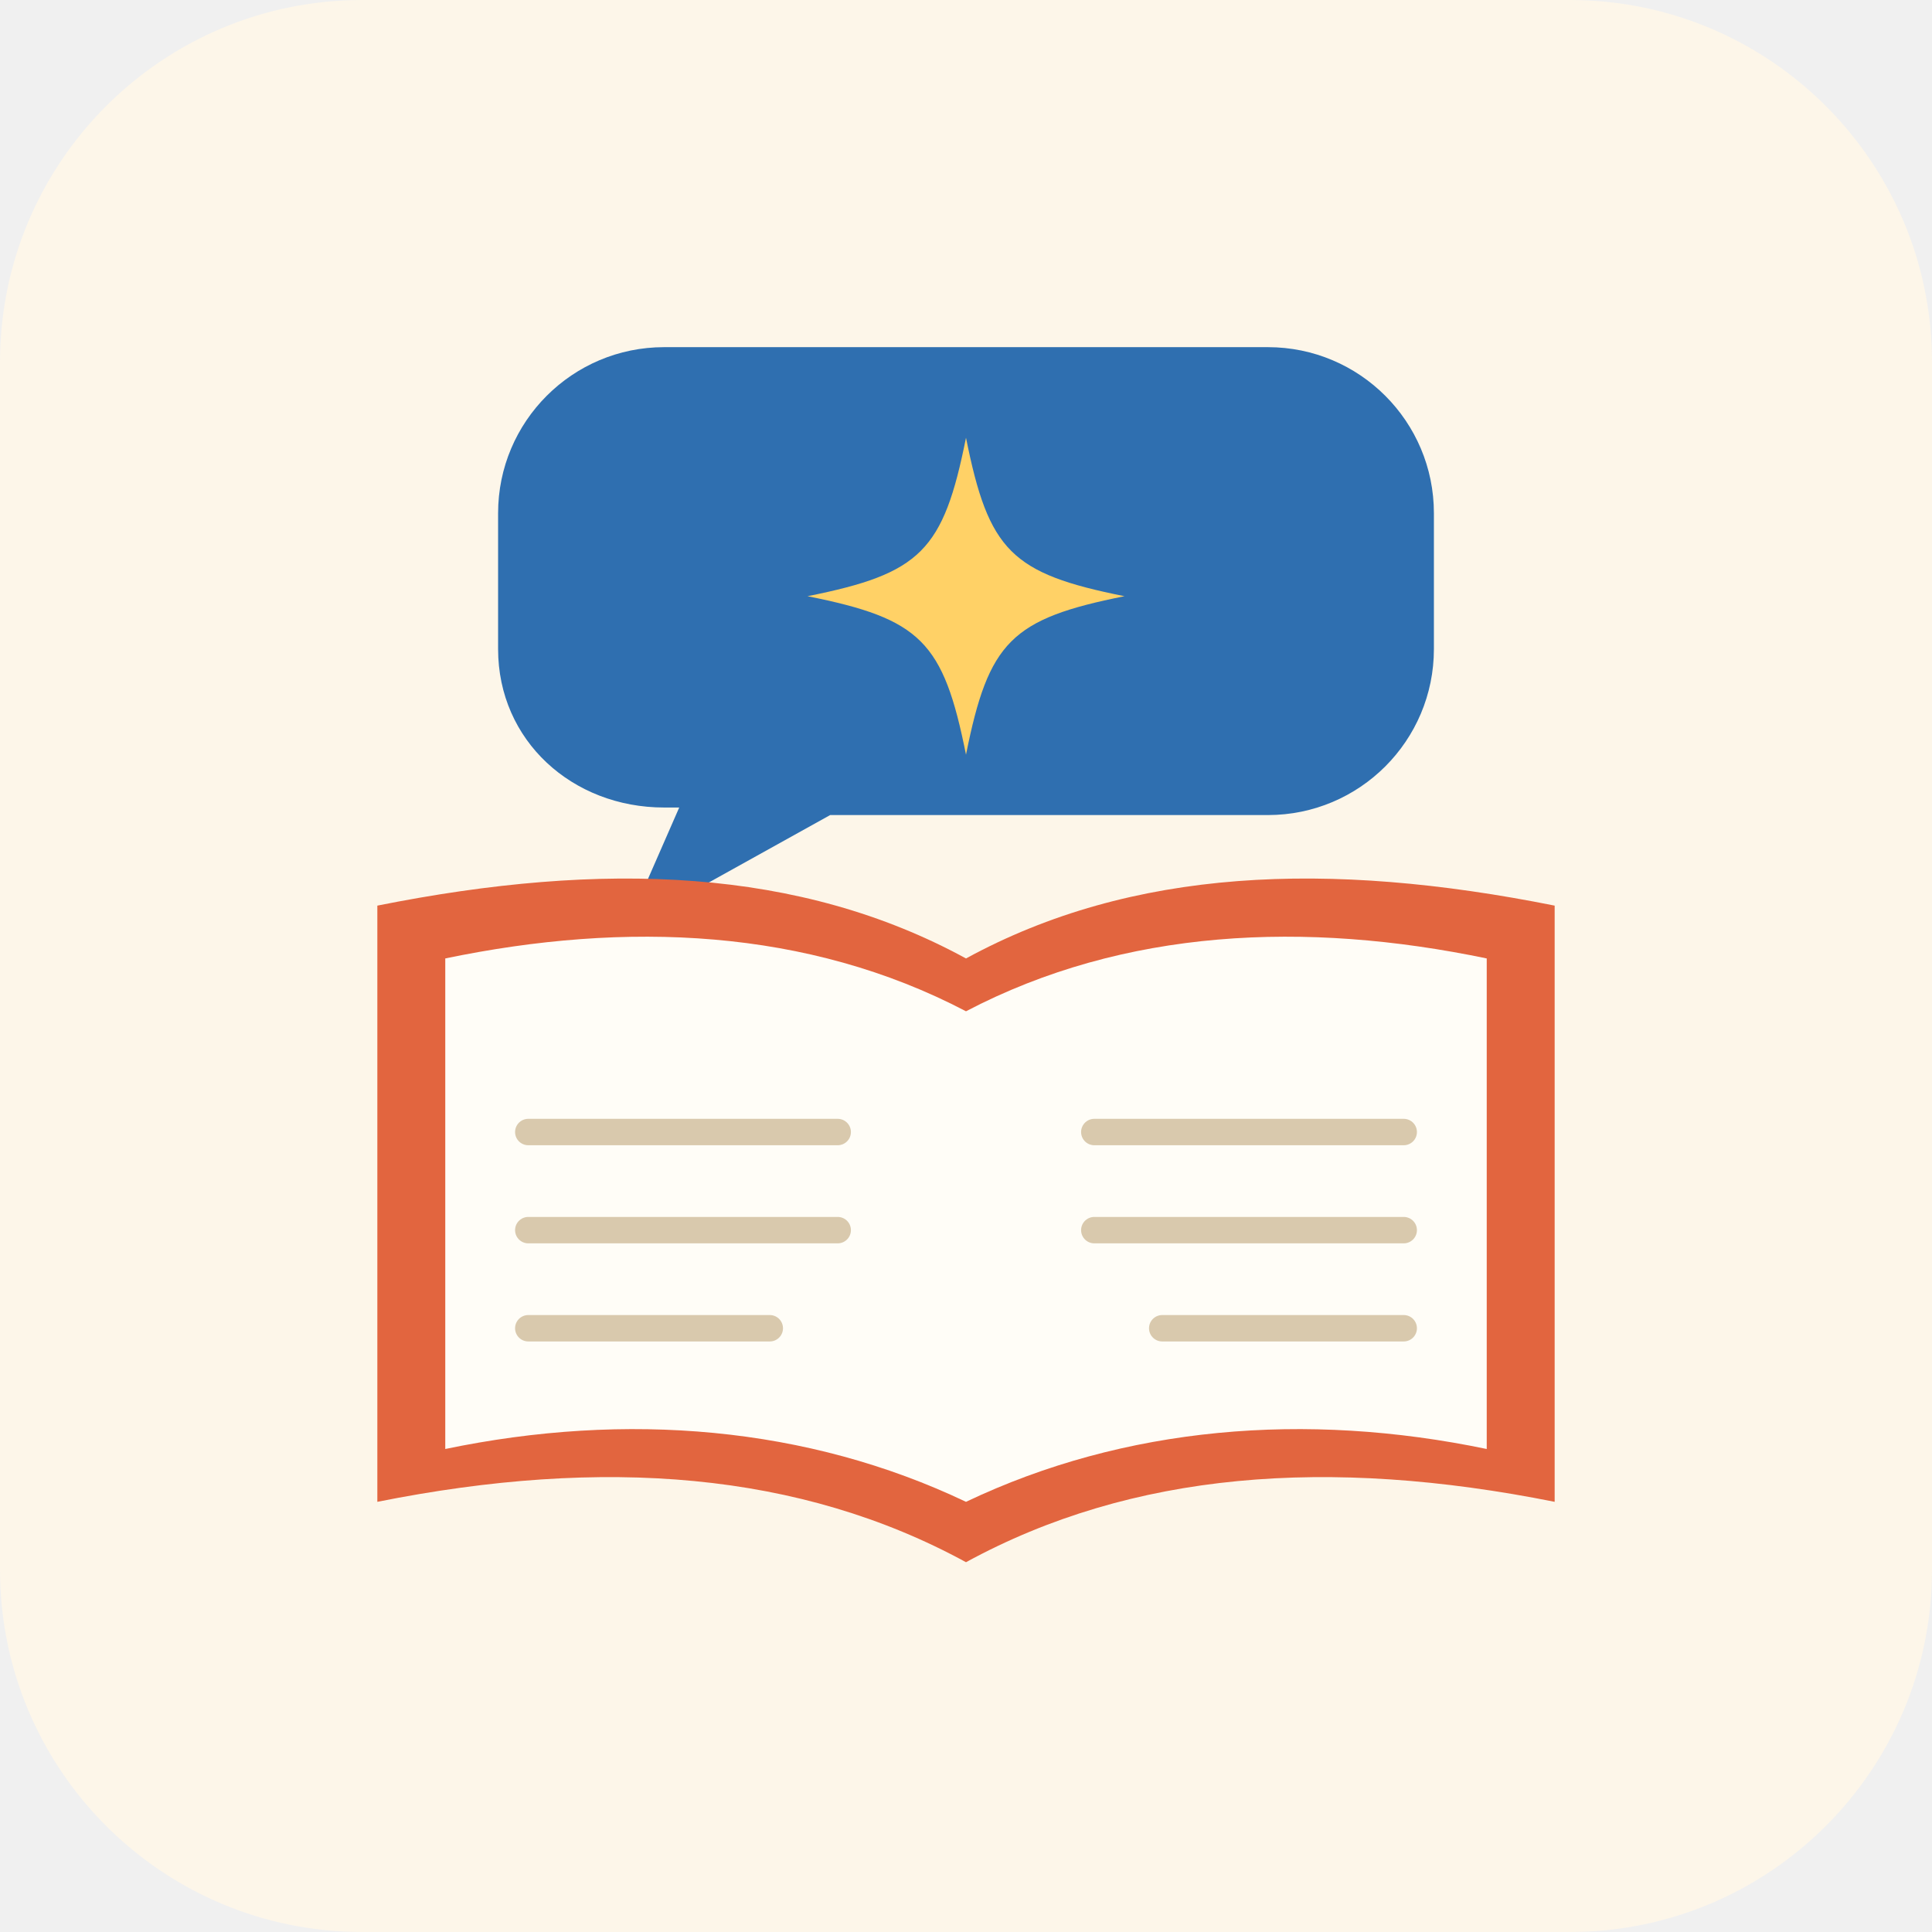
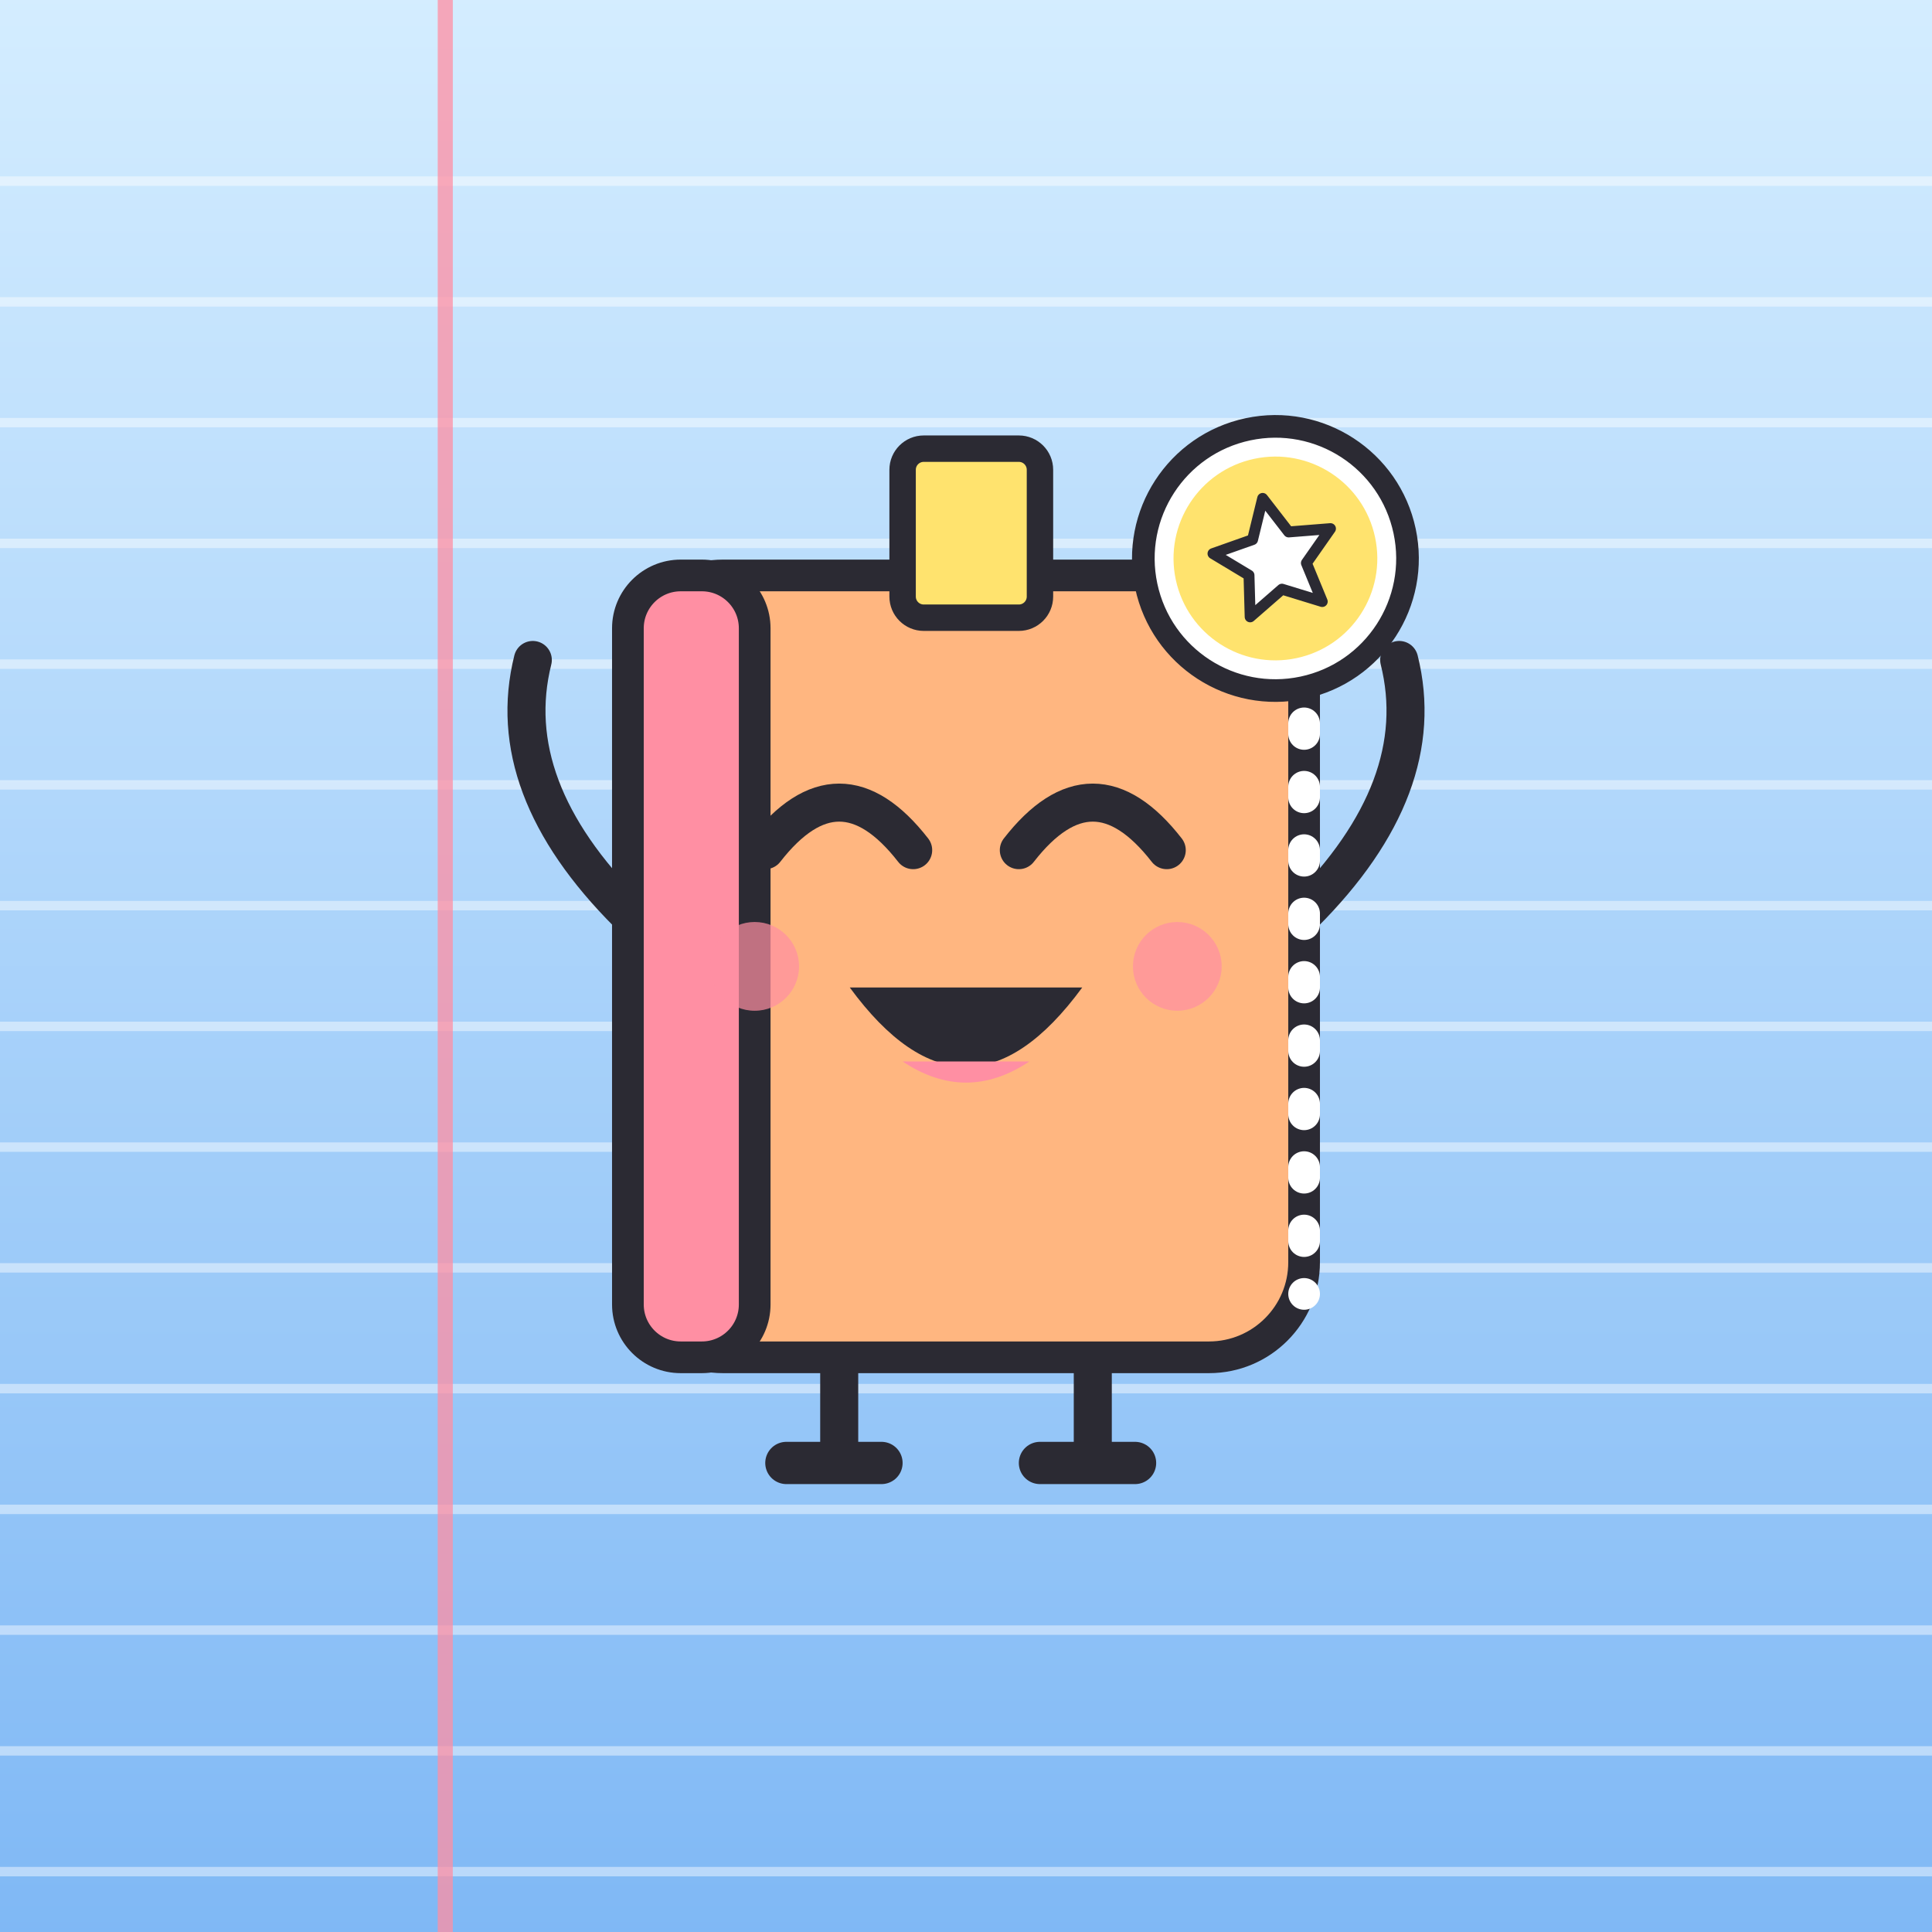
- <svg xmlns="http://www.w3.org/2000/svg" width="1024" height="1024" viewBox="0 0 512 512">
-   <rect width="512" height="512" rx="96" fill="#fdf6e9" />
-   <path d="M176 92H336C360.3 92 380 111.7 380 136V172C380 196.3 360.3 216 336 216H220L166 246L180 214H176C151.7 214 132 196.3 132 172V136C132 111.7 151.7 92 176 92Z" fill="#2f6fb0" />
-   <path d="M256 116C262 146 268 152 298 158C268 164 262 170 256 200C250 170 244 164 214 158C244 152 250 146 256 116Z" fill="#ffd166" />
-   <path d="M256 254C212 230 160 228 100 240V398C160 386 212 390 256 414C300 390 352 386 412 398V240C352 228 300 230 256 254Z" fill="#e2653f" />
-   <path d="M256 268C214 246 166 244 118 254V384C166 374 214 378 256 398Z" fill="#fffdf7" />
-   <path d="M256 268C298 246 346 244 394 254V384C346 374 298 378 256 398Z" fill="#fffdf7" />
-   <g stroke="#d9c9ad" stroke-width="7" stroke-linecap="round">
-     <path d="M140 300H222" />
-     <path d="M140 326H222" />
-     <path d="M140 352H204" />
-     <path d="M372 300H290" />
-     <path d="M372 326H290" />
-     <path d="M372 352H308" />
+ <svg xmlns="http://www.w3.org/2000/svg" viewBox="0 0 1024 1024" width="1024" height="1024">
+   <defs>
+     <linearGradient id="g" x1="0" y1="0" x2="0" y2="1">
+       <stop offset="0" stop-color="#D4EDFF" />
+       <stop offset="1" stop-color="#7FB8F5" />
+     </linearGradient>
+   </defs>
+   <rect width="1024" height="1024" fill="url(#g)" />
+   <path d="M0 96H1024" stroke="#fff" stroke-opacity=".45" stroke-width="5" />
+   <path d="M0 160H1024" stroke="#fff" stroke-opacity=".45" stroke-width="5" />
+   <path d="M0 224H1024" stroke="#fff" stroke-opacity=".45" stroke-width="5" />
+   <path d="M0 288H1024" stroke="#fff" stroke-opacity=".45" stroke-width="5" />
+   <path d="M0 352H1024" stroke="#fff" stroke-opacity=".45" stroke-width="5" />
+   <path d="M0 416H1024" stroke="#fff" stroke-opacity=".45" stroke-width="5" />
+   <path d="M0 480H1024" stroke="#fff" stroke-opacity=".45" stroke-width="5" />
+   <path d="M0 544H1024" stroke="#fff" stroke-opacity=".45" stroke-width="5" />
+   <path d="M0 608H1024" stroke="#fff" stroke-opacity=".45" stroke-width="5" />
+   <path d="M0 672H1024" stroke="#fff" stroke-opacity=".45" stroke-width="5" />
+   <path d="M0 736H1024" stroke="#fff" stroke-opacity=".45" stroke-width="5" />
+   <path d="M0 800H1024" stroke="#fff" stroke-opacity=".45" stroke-width="5" />
+   <path d="M0 864H1024" stroke="#fff" stroke-opacity=".45" stroke-width="5" />
+   <path d="M0 928H1024" stroke="#fff" stroke-opacity=".45" stroke-width="5" />
+   <path d="M0 992H1024" stroke="#fff" stroke-opacity=".45" stroke-width="5" />
+   <path d="M236 0V1024" stroke="#FF8FA3" stroke-opacity=".75" stroke-width="8" />
+   <g transform="translate(232 193) scale(5.6)">
+     <path d="M18 52Q6 40 9 28M82 52q12-12 9-24" fill="none" stroke="#2B2A33" stroke-width="3.6" stroke-linecap="round" />
+     <path d="M38 92v12M62 92v12" stroke="#2B2A33" stroke-width="3.6" stroke-linecap="round" />
+     <path d="M33 104h9M57 104h9" stroke="#2B2A33" stroke-width="4" stroke-linecap="round" />
+     <rect x="18" y="20" width="64" height="74" rx="9" fill="#FFB680" stroke="#2B2A33" stroke-width="3" />
+     <rect x="18" y="20" width="12" height="74" rx="5" fill="#FF8FA3" stroke="#2B2A33" stroke-width="3" />
+     <path d="M82 28v60" stroke="#fff" stroke-width="3" stroke-dasharray="1 5" stroke-linecap="round" />
+     <rect x="44" y="8" width="13" height="16" rx="2" fill="#FFE36E" stroke="#2B2A33" stroke-width="2.5" />
+     <path d="M31 46q7-9 14 0M55 46q7-9 14 0" fill="none" stroke="#2B2A33" stroke-width="3.6" stroke-linecap="round" />
+     <circle cx="30" cy="57" r="4.2" fill="#FF8FA3" opacity=".7" />
+     <circle cx="70" cy="57" r="4.2" fill="#FF8FA3" opacity=".7" />
+     <path d="M39 59q11 15 22 0z" fill="#2B2A33" />
+     <path d="M44 66q6 4 12 0" fill="#FF8FA3" />
+   </g>
+   <g transform="translate(676 296) rotate(-12)">
+     <circle r="70" fill="#fff" stroke="#2B2A33" stroke-width="12" />
+     <circle r="54" fill="#FFE36E" />
+     <path transform="translate(-43.4 -43.4) scale(3.616667)" d="M12 3l2.7 5.6 6.1.8-4.5 4.2 1.1 6-5.4-3-5.4 3 1.1-6L3.2 9.4l6.1-.8z" fill="#fff" stroke="#2B2A33" stroke-width="1.6" stroke-linejoin="round" />
  </g>
</svg>
